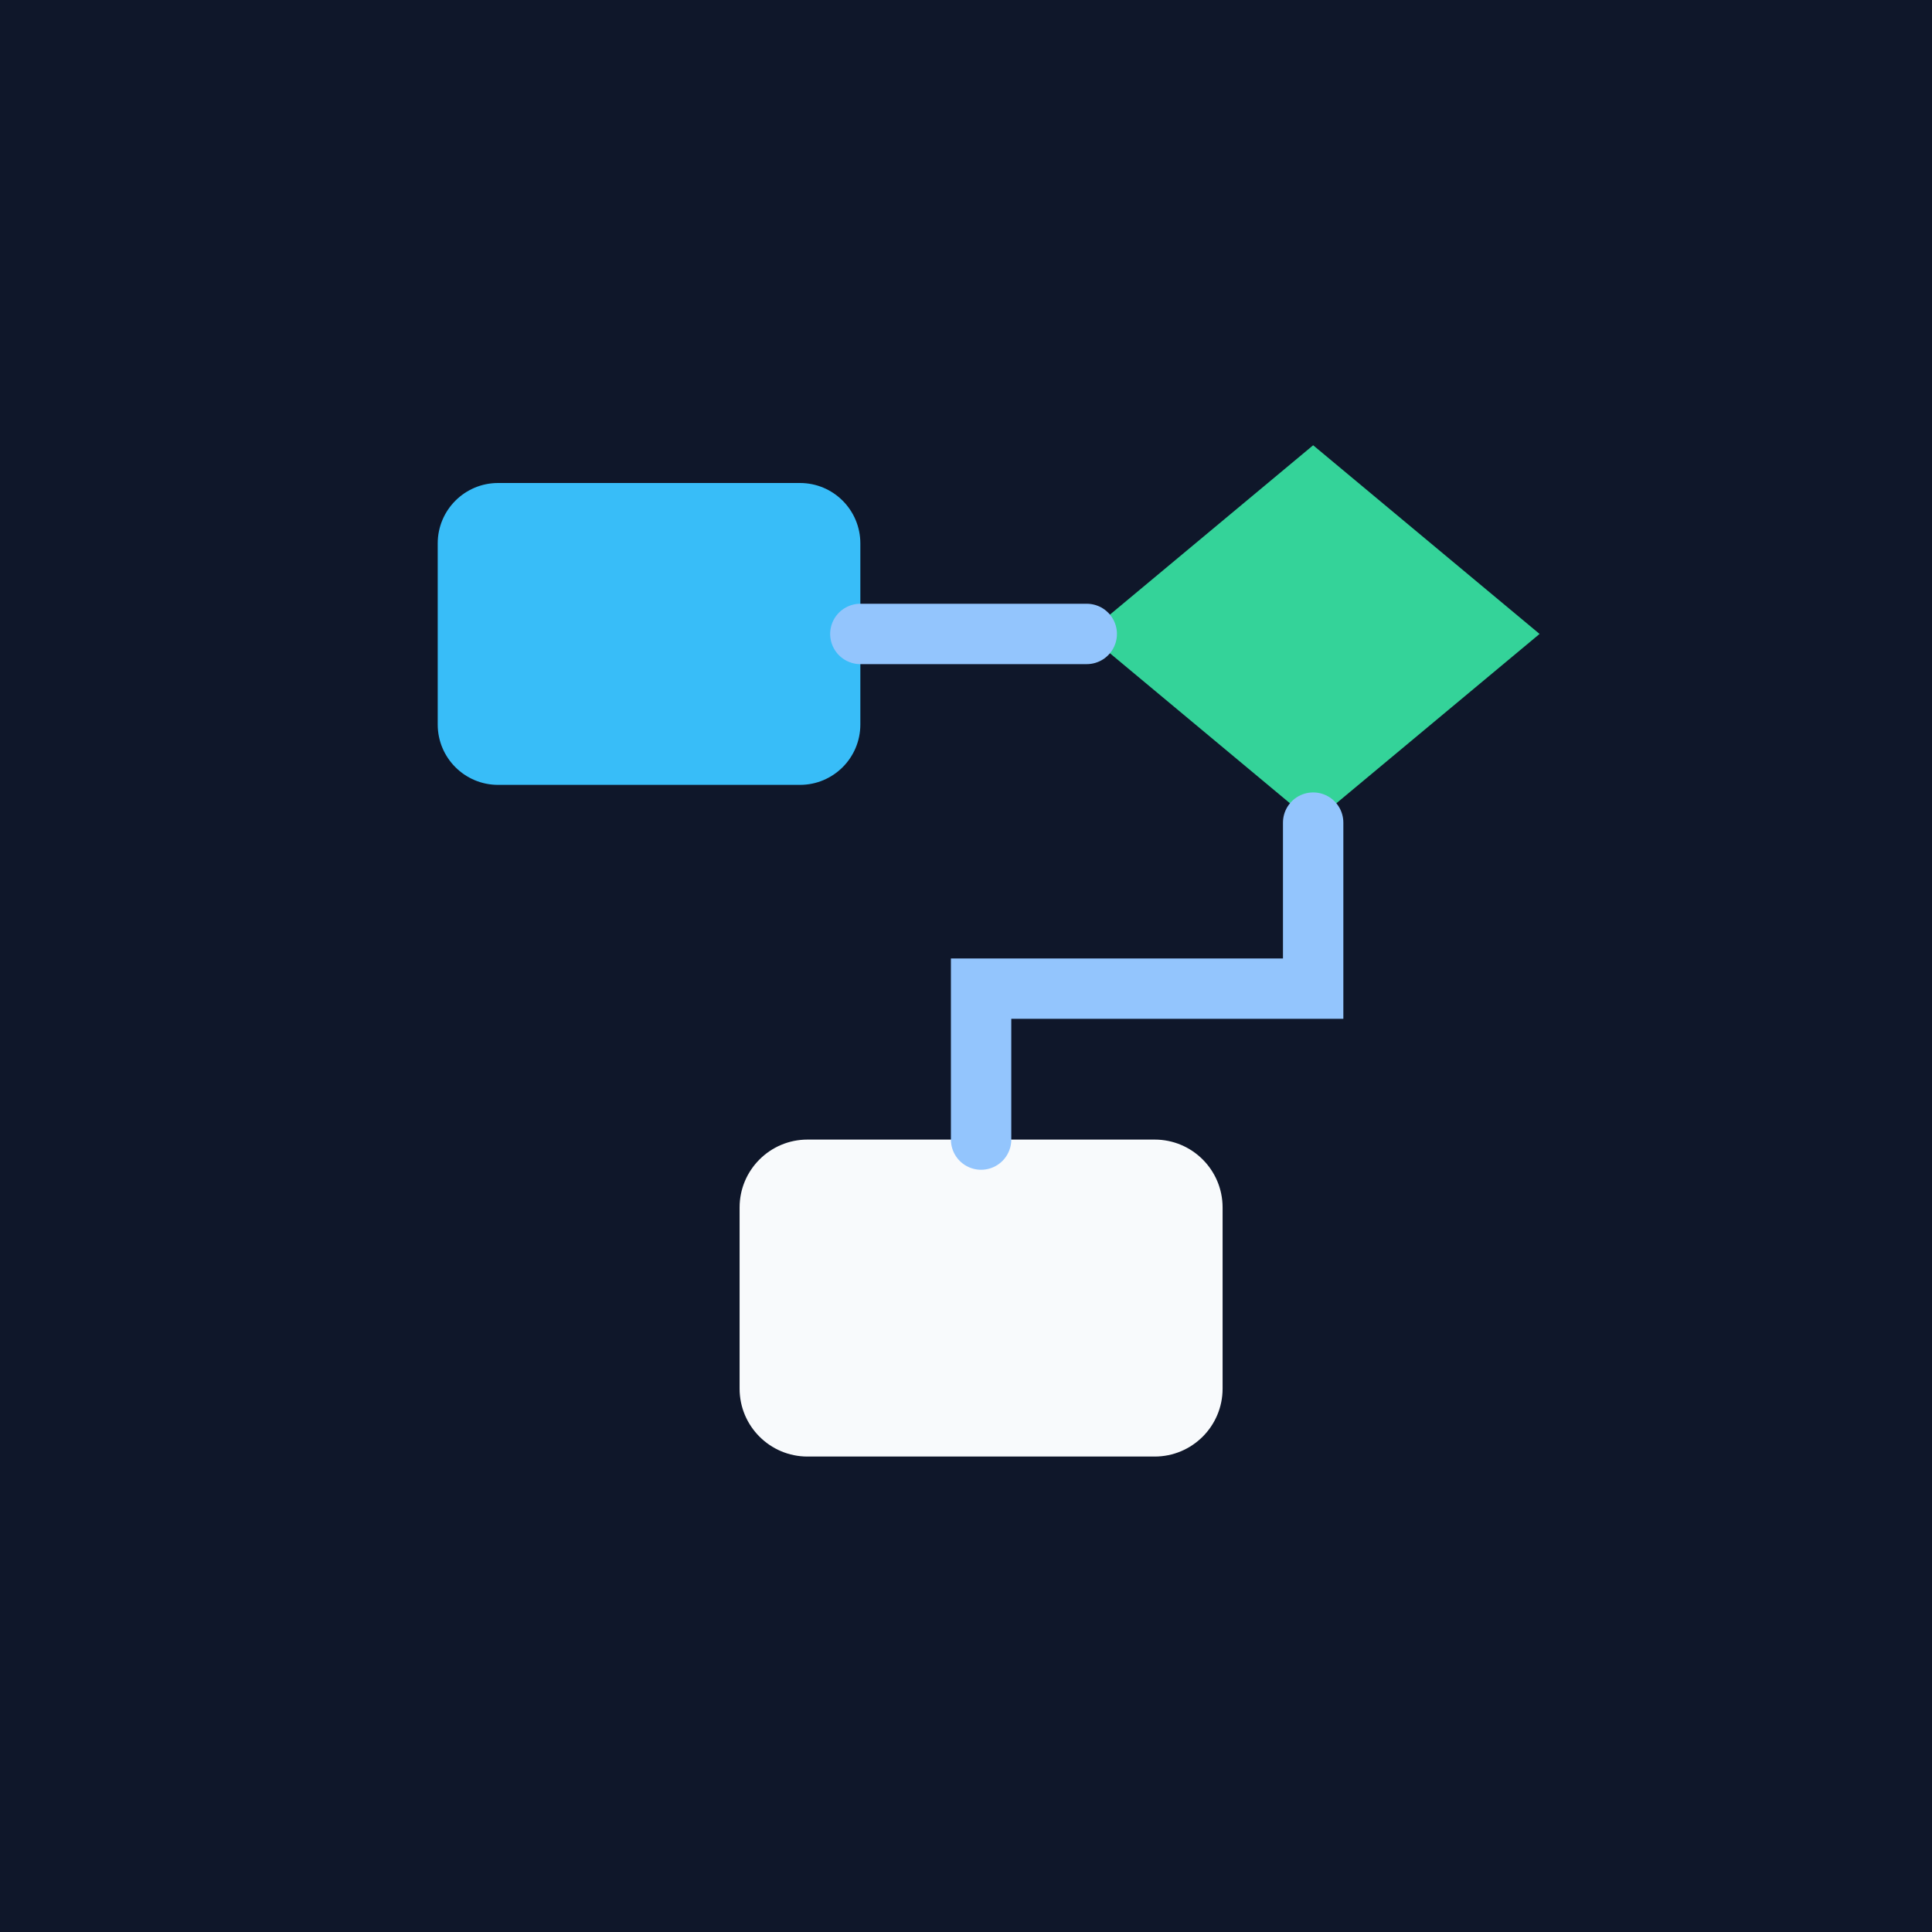
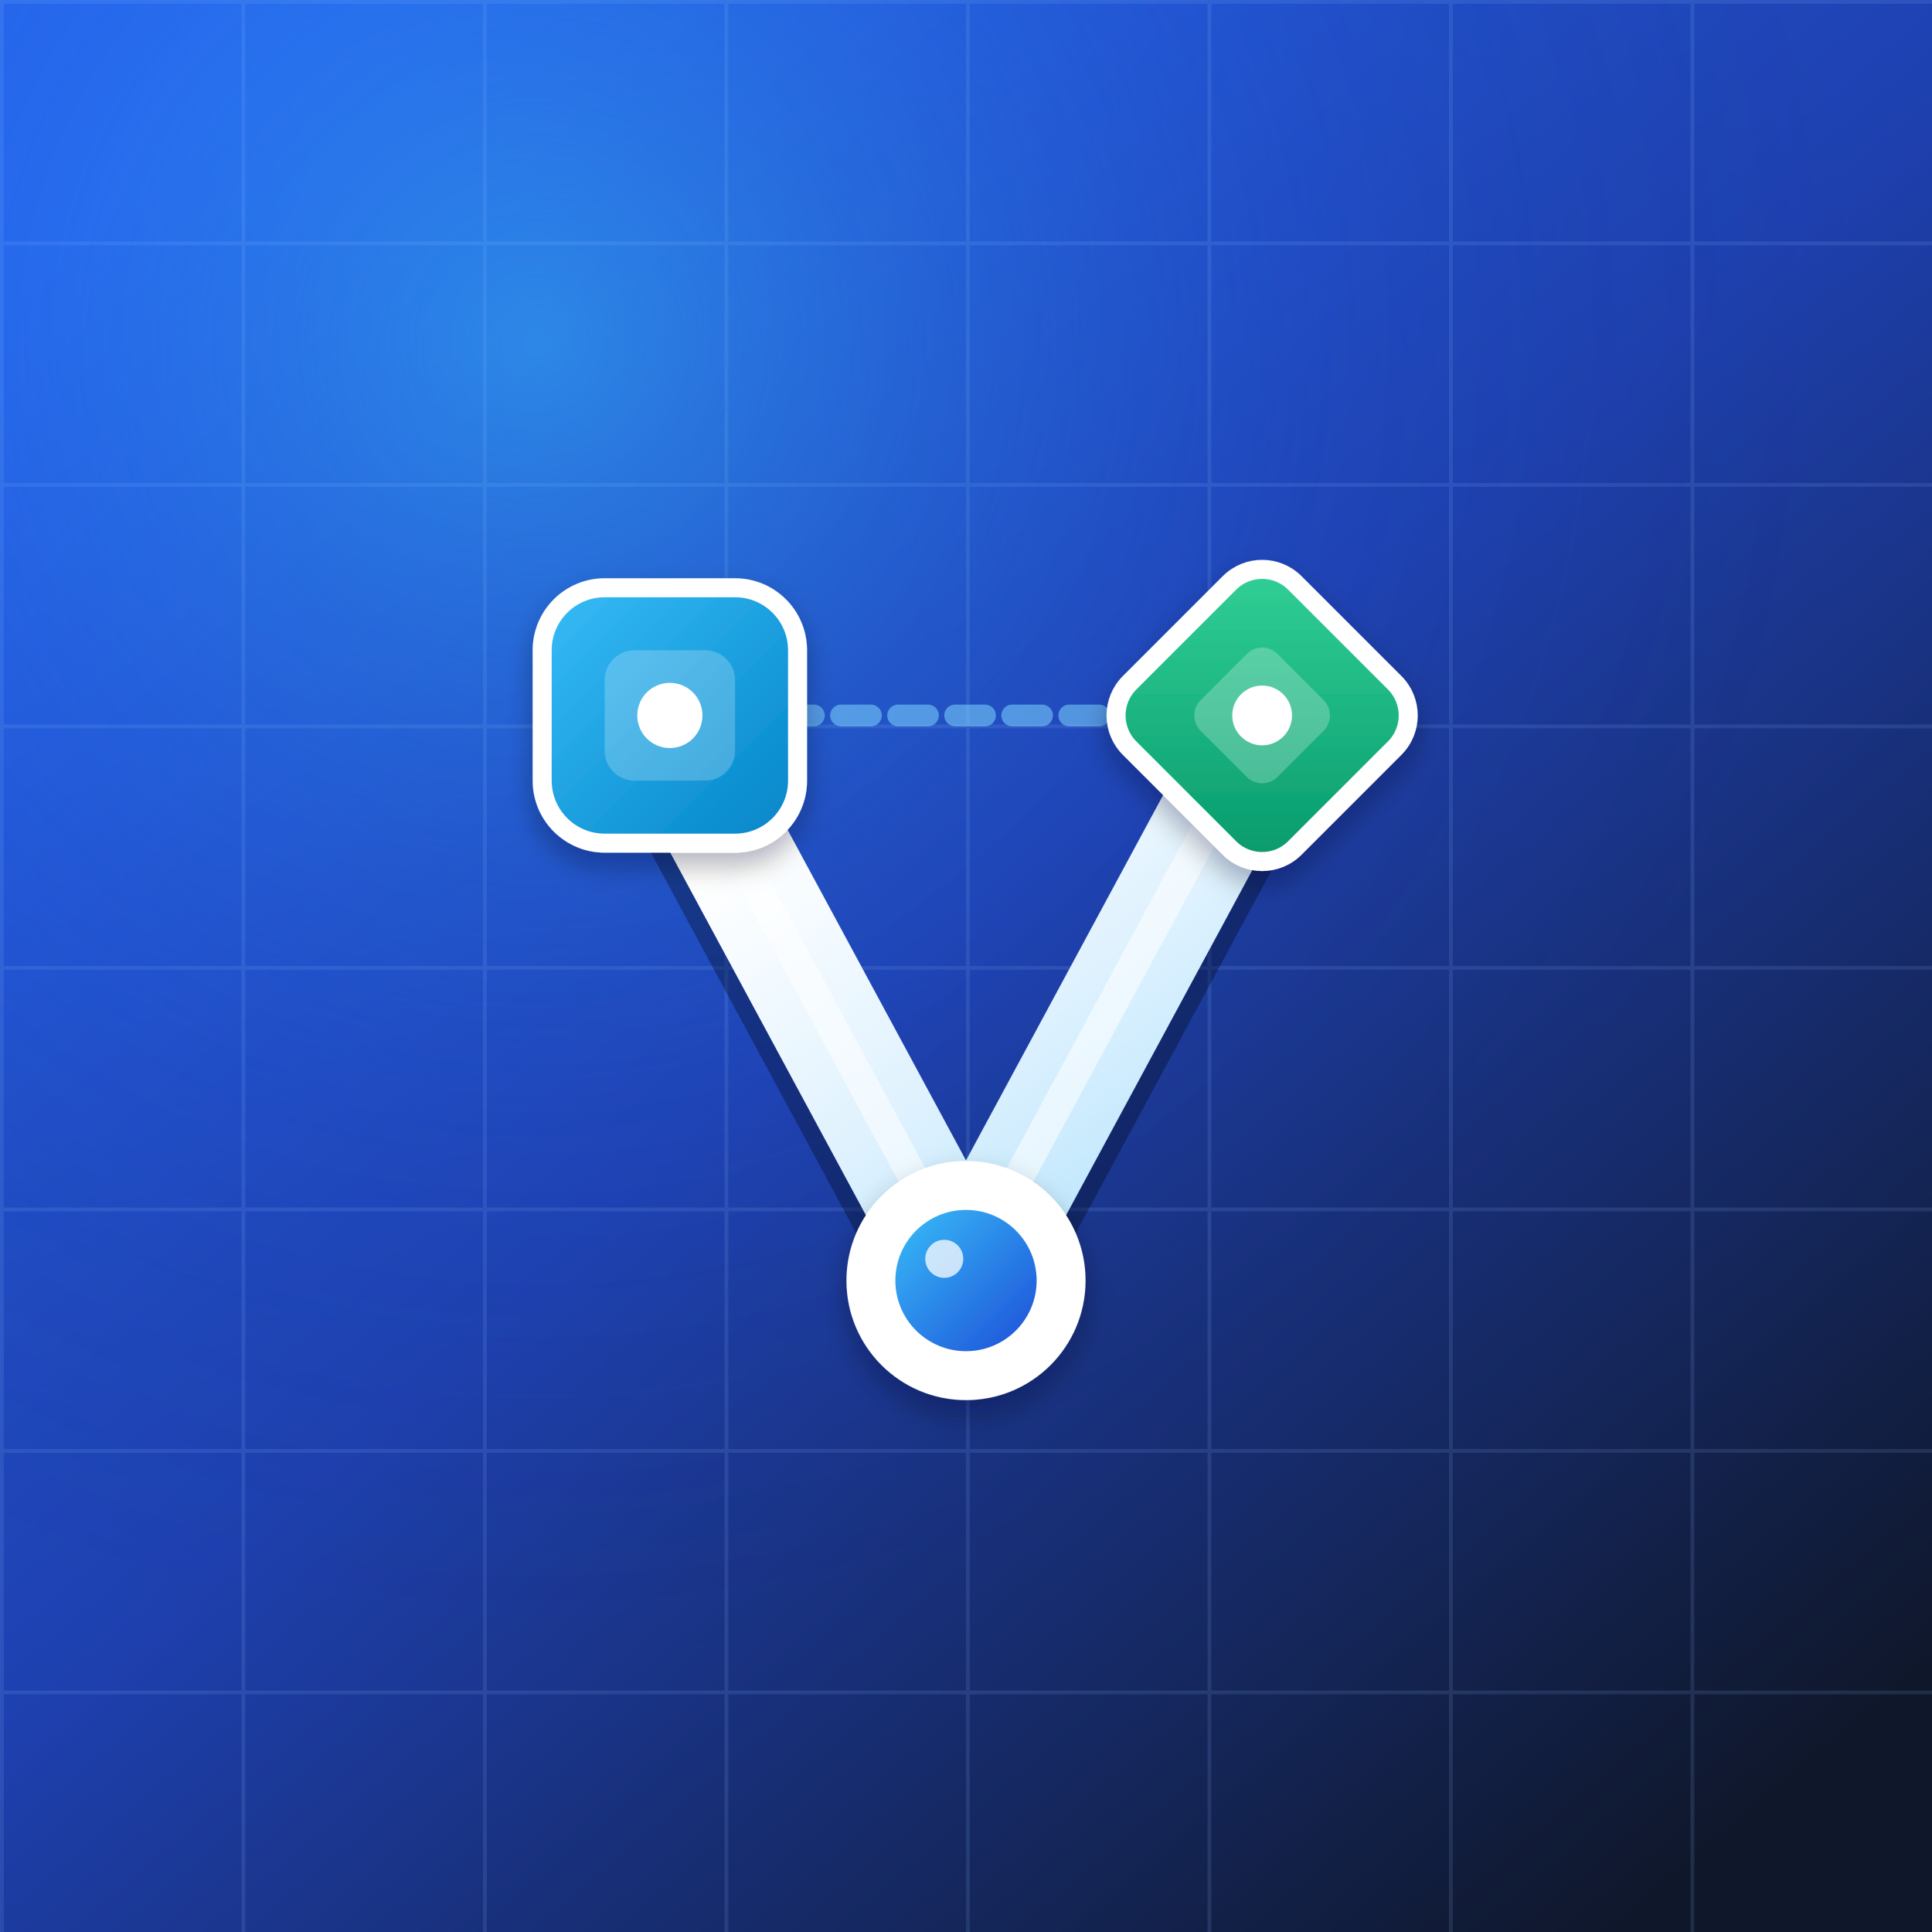
<svg xmlns="http://www.w3.org/2000/svg" viewBox="0 0 512 512">
-   <rect width="512" height="512" fill="#0f172a" />
-   <rect x="116" y="128" width="112" height="80" rx="16" fill="#38bdf8" />
-   <polygon points="348,118 408,168 348,218 288,168" fill="#34d399" />
-   <rect x="196" y="302" width="128" height="84" rx="18" fill="#f8fafc" />
-   <path d="M228 168 H288 M348 218 V262 H260 V302" fill="none" stroke="#93c5fd" stroke-width="16" stroke-linecap="round" />
+   <defs>
+     <linearGradient id="bgSapphire" x1="0.12" y1="0.06" x2="0.88" y2="0.96">
+       <stop offset="0%" stop-color="#2563EB" />
+       <stop offset="48%" stop-color="#1E40AF" />
+       <stop offset="100%" stop-color="#0F172A" />
+     </linearGradient>
+     <radialGradient id="topGlow" cx="0.28" cy="0.18" r="0.68">
+       <stop offset="0%" stop-color="#38BDF8" stop-opacity="0.48" />
+       <stop offset="60%" stop-color="#2563EB" stop-opacity="0.08" />
+       <stop offset="100%" stop-color="#0F172A" stop-opacity="0" />
+     </radialGradient>
+     <linearGradient id="glassRim" x1="0" y1="0" x2="0" y2="1">
+       <stop offset="0%" stop-color="#FFFFFF" stop-opacity="0.68" />
+       <stop offset="35%" stop-color="#FFFFFF" stop-opacity="0.14" />
+       <stop offset="100%" stop-color="#38BDF8" stop-opacity="0.28" />
+     </linearGradient>
+     <linearGradient id="vArmGrad" x1="0.2" y1="0.15" x2="0.8" y2="0.9">
+       <stop offset="0%" stop-color="#FFFFFF" />
+       <stop offset="55%" stop-color="#E0F2FE" />
+       <stop offset="100%" stop-color="#BAE6FD" />
+     </linearGradient>
+     <linearGradient id="cyanNodeGrad" x1="0" y1="0" x2="1" y2="1">
+       <stop offset="0%" stop-color="#38BDF8" />
+       <stop offset="100%" stop-color="#0284C7" />
+     </linearGradient>
+     <linearGradient id="emeraldNodeGrad" x1="0" y1="0" x2="1" y2="1">
+       <stop offset="0%" stop-color="#34D399" />
+       <stop offset="100%" stop-color="#059669" />
+     </linearGradient>
+     <linearGradient id="hubCoreGrad" x1="0" y1="0" x2="1" y2="1">
+       <stop offset="0%" stop-color="#38BDF8" />
+       <stop offset="100%" stop-color="#1D4ED8" />
+     </linearGradient>
+     <pattern id="isoGrid" width="64" height="64" patternUnits="userSpaceOnUse">
+       <path d="M 64 0 L 0 0 0 64" fill="none" stroke="#93C5FD" stroke-opacity="0.13" stroke-width="2" />
+     </pattern>
+     <filter id="macSquircleShadow" x="-15%" y="-12%" width="130%" height="132%">
+       <feDropShadow dx="0" dy="14" stdDeviation="18" flood-color="#020617" flood-opacity="0.38" />
+     </filter>
+     <filter id="fluentPlateShadow" x="-18%" y="-15%" width="136%" height="138%">
+       <feDropShadow dx="0" dy="16" stdDeviation="20" flood-color="#020617" flood-opacity="0.34" />
+     </filter>
+     <filter id="nodeShadow" x="-25%" y="-20%" width="150%" height="155%">
+       <feDropShadow dx="0" dy="10" stdDeviation="10" flood-color="#020617" flood-opacity="0.30" />
+     </filter>
+     <clipPath id="maskCircle">
+       <rect x="0" y="0" width="512" height="512" />
+     </clipPath>
+   </defs>
+   <g clip-path="url(#maskCircle)">
+     <rect width="512" height="512" fill="url(#bgSapphire)" />
+     <rect width="512" height="512" fill="url(#topGlow)" />
+     <rect width="512" height="512" fill="url(#isoGrid)" />
+     <g transform="scale(0.5)">
+       <g transform="translate(512 516) scale(0.72) translate(-512 -512)">
+         <line x1="336" y1="322" x2="688" y2="322" stroke="#7DD3FC" stroke-opacity="0.55" stroke-width="16" stroke-dasharray="22 20" stroke-linecap="round" />
+         <path d="M 294 334 L 512 738 L 730 334" fill="none" stroke="#020617" stroke-opacity="0.34" stroke-width="92" stroke-linecap="round" stroke-linejoin="round" transform="translate(0 18)" />
+         <path d="M 294 334 L 512 738 L 730 334" fill="none" stroke="url(#vArmGrad)" stroke-width="84" stroke-linecap="round" stroke-linejoin="round" />
+         <path d="M 294 334 L 512 738 L 730 334" fill="none" stroke="#FFFFFF" stroke-opacity="0.55" stroke-width="22" stroke-linecap="round" stroke-linejoin="round" transform="translate(0 -4)" />
+         <g filter="url(#nodeShadow)">
+           <rect x="200" y="228" width="188" height="188" rx="46" fill="url(#cyanNodeGrad)" stroke="#FFFFFF" stroke-width="14" />
+           <rect x="246" y="274" width="96" height="96" rx="22" fill="#FFFFFF" fill-opacity="0.22" />
+           <circle cx="294" cy="322" r="24" fill="#FFFFFF" />
+         </g>
+         <g filter="url(#nodeShadow)">
+           <g transform="translate(730 322) rotate(45)">
+             <rect x="-86" y="-86" width="172" height="172" rx="34" fill="url(#emeraldNodeGrad)" stroke="#FFFFFF" stroke-width="14" />
+             <rect x="-40" y="-40" width="80" height="80" rx="16" fill="#FFFFFF" fill-opacity="0.24" />
+           </g>
+           <circle cx="730" cy="322" r="22" fill="#FFFFFF" />
+         </g>
+         <g filter="url(#nodeShadow)">
+           <circle cx="512" cy="738" r="88" fill="#FFFFFF" />
+           <circle cx="512" cy="738" r="52" fill="url(#hubCoreGrad)" />
+           <circle cx="496" cy="722" r="14" fill="#FFFFFF" fill-opacity="0.75" />
+         </g>
+       </g>
+     </g>
+   </g>
</svg>
